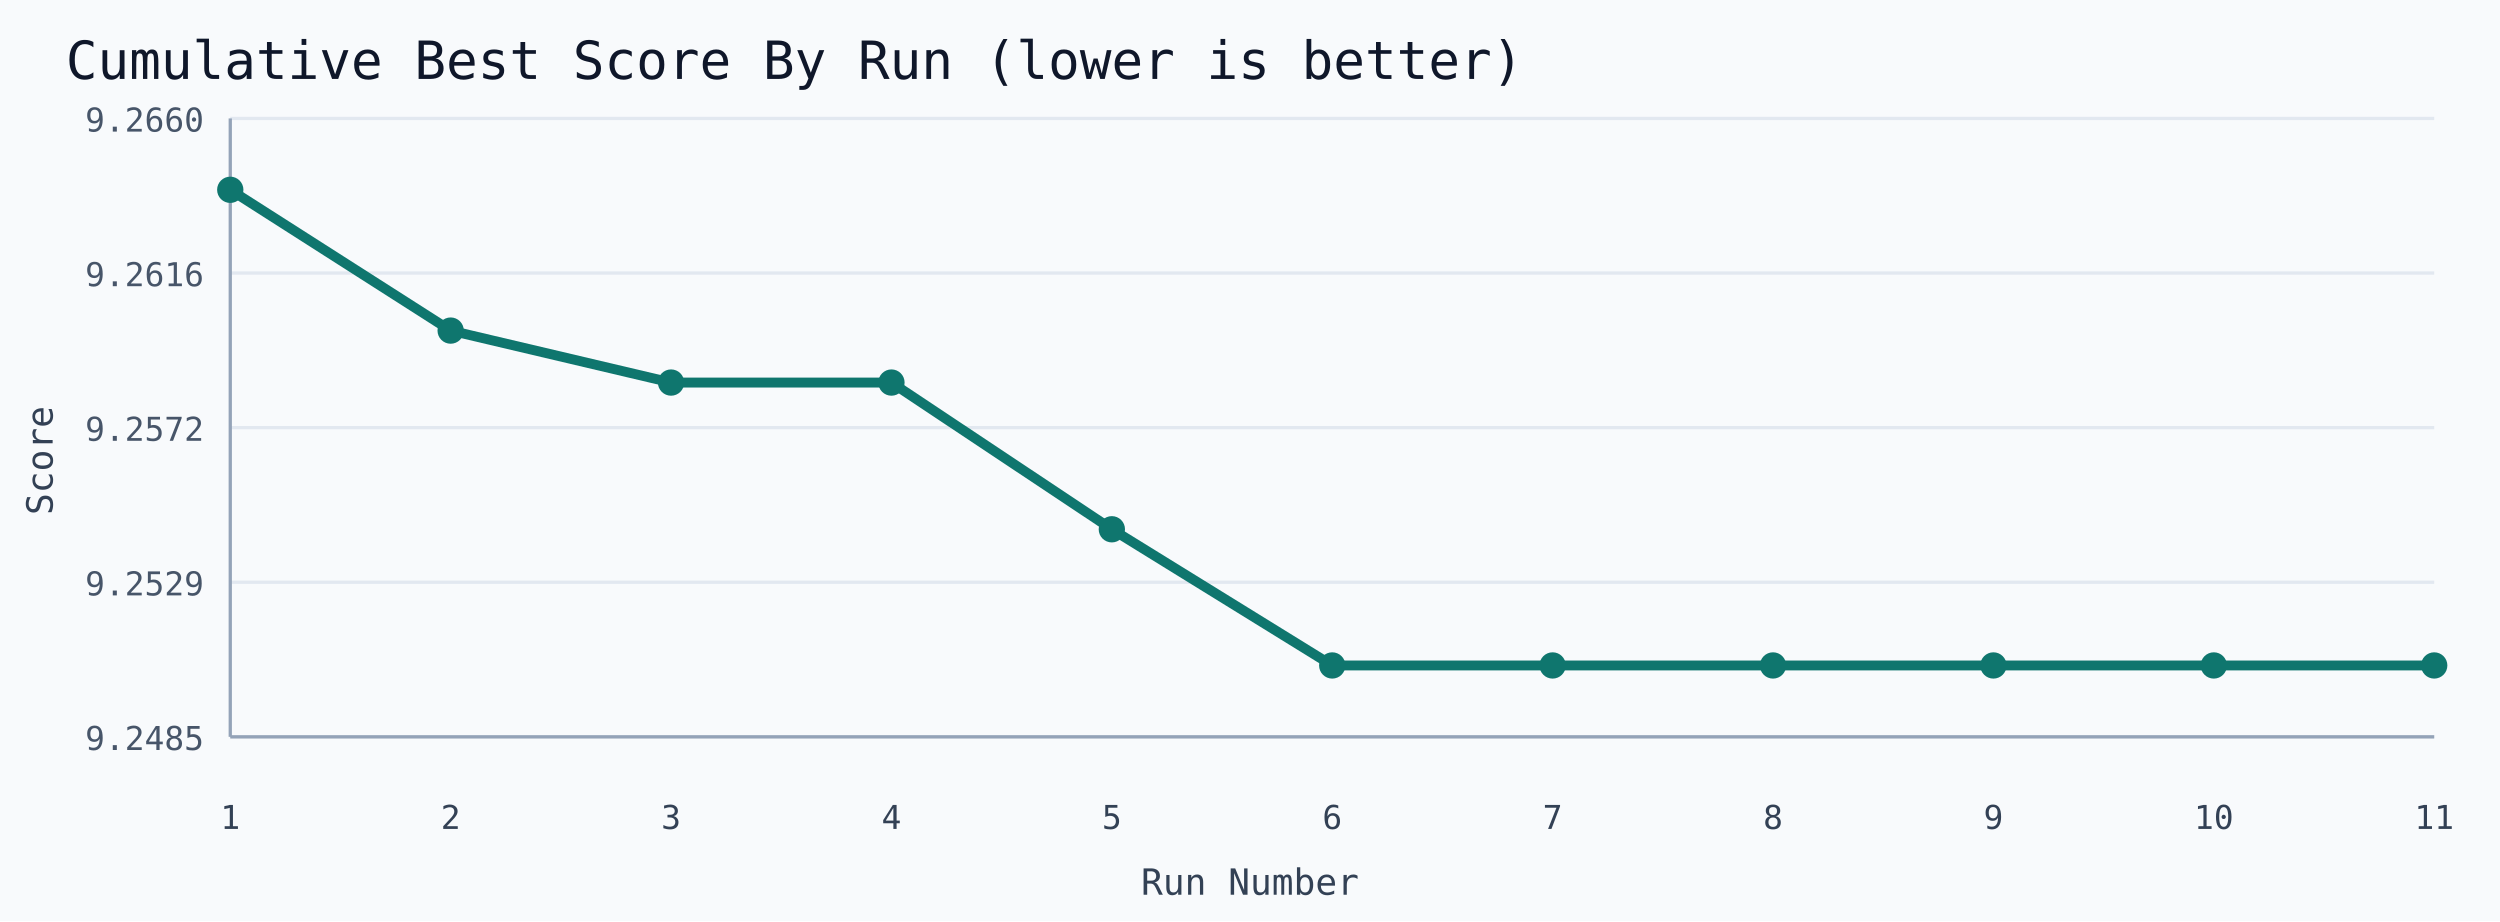
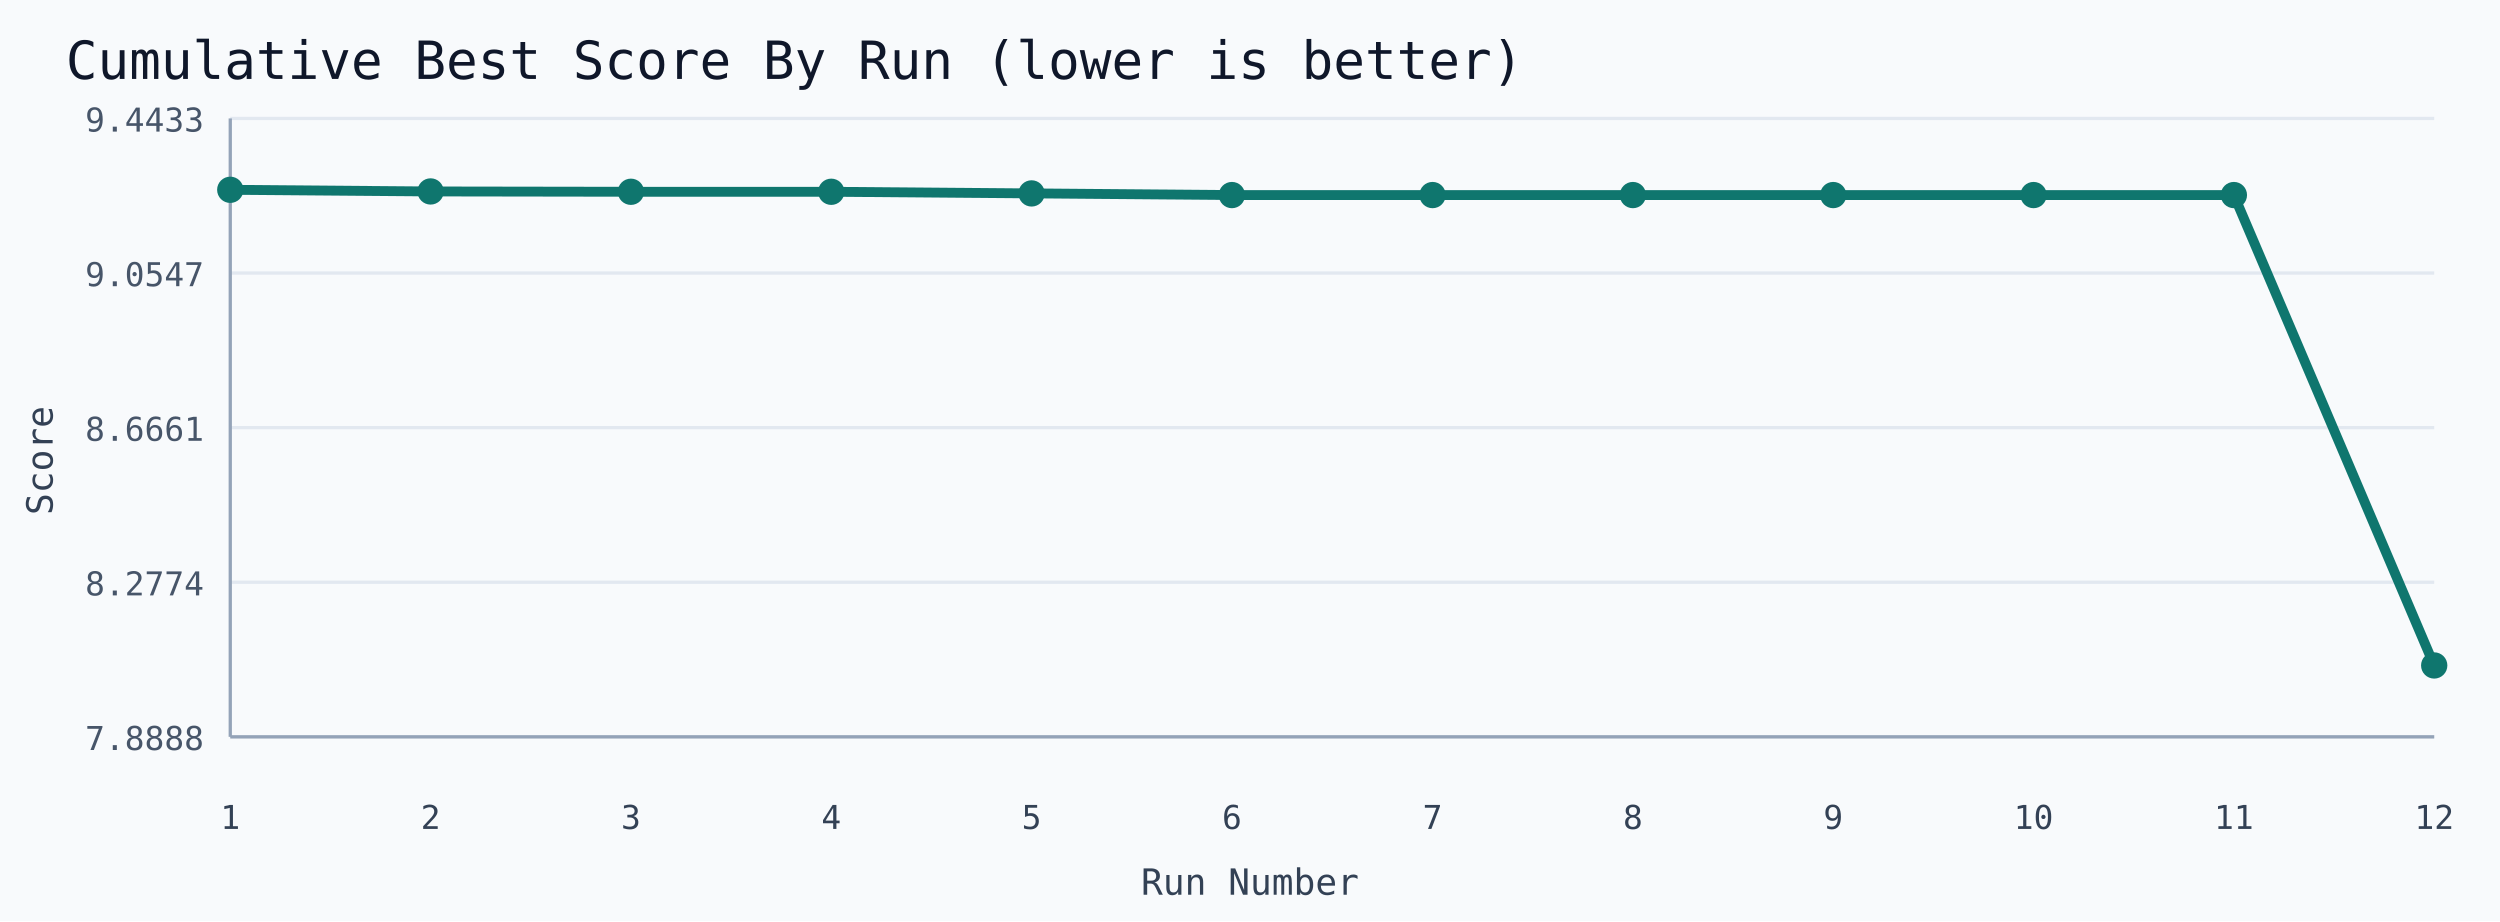
<svg xmlns="http://www.w3.org/2000/svg" width="760" height="280" viewBox="0 0 760 280">
  <rect width="100%" height="100%" fill="#f8fafc" />
  <text x="20" y="24" font-family="monospace" font-size="16" fill="#0f172a">Cumulative Best Score By Run (lower is better)</text>
  <line x1="70" y1="36.0" x2="740" y2="36.0" stroke="#e2e8f0" />
-   <text x="62" y="40.0" text-anchor="end" font-family="monospace" font-size="10" fill="#475569">9.2660</text>
+   <text x="62" y="40.0" text-anchor="end" font-family="monospace" font-size="10" fill="#475569">9.4433</text>
  <line x1="70" y1="83.0" x2="740" y2="83.0" stroke="#e2e8f0" />
-   <text x="62" y="87.0" text-anchor="end" font-family="monospace" font-size="10" fill="#475569">9.2616</text>
+   <text x="62" y="87.0" text-anchor="end" font-family="monospace" font-size="10" fill="#475569">9.0547</text>
  <line x1="70" y1="130.0" x2="740" y2="130.0" stroke="#e2e8f0" />
-   <text x="62" y="134.0" text-anchor="end" font-family="monospace" font-size="10" fill="#475569">9.2572</text>
+   <text x="62" y="134.0" text-anchor="end" font-family="monospace" font-size="10" fill="#475569">8.6661</text>
  <line x1="70" y1="177.0" x2="740" y2="177.0" stroke="#e2e8f0" />
-   <text x="62" y="181.0" text-anchor="end" font-family="monospace" font-size="10" fill="#475569">9.2529</text>
+   <text x="62" y="181.0" text-anchor="end" font-family="monospace" font-size="10" fill="#475569">8.2774</text>
  <line x1="70" y1="224.0" x2="740" y2="224.0" stroke="#e2e8f0" />
-   <text x="62" y="228.0" text-anchor="end" font-family="monospace" font-size="10" fill="#475569">9.2485</text>
+   <text x="62" y="228.0" text-anchor="end" font-family="monospace" font-size="10" fill="#475569">7.8888</text>
  <line x1="70" y1="224" x2="740" y2="224" stroke="#94a3b8" />
  <line x1="70" y1="36" x2="70" y2="224" stroke="#94a3b8" />
-   <polyline fill="none" stroke="#0f766e" stroke-width="3" points="70.0,57.7 137.0,100.5 204.0,116.3 271.0,116.3 338.0,160.9 405.0,202.3 472.0,202.3 539.0,202.3 606.0,202.3 673.0,202.3 740.0,202.3" />
+   <polyline fill="none" stroke="#0f766e" stroke-width="3" points="70.0,57.7 130.9,58.2 191.8,58.3 252.7,58.3 313.6,58.8 374.5,59.3 435.5,59.3 496.4,59.3 557.3,59.3 618.2,59.3 679.1,59.3 740.0,202.3" />
  <circle cx="70.0" cy="57.7" r="4" fill="#0f766e" />
  <text x="70.0" y="252" text-anchor="middle" font-family="monospace" font-size="10" fill="#334155">1</text>
-   <circle cx="137.0" cy="100.5" r="4" fill="#0f766e" />
-   <text x="137.0" y="252" text-anchor="middle" font-family="monospace" font-size="10" fill="#334155">2</text>
-   <circle cx="204.0" cy="116.3" r="4" fill="#0f766e" />
-   <text x="204.0" y="252" text-anchor="middle" font-family="monospace" font-size="10" fill="#334155">3</text>
-   <circle cx="271.0" cy="116.3" r="4" fill="#0f766e" />
-   <text x="271.0" y="252" text-anchor="middle" font-family="monospace" font-size="10" fill="#334155">4</text>
-   <circle cx="338.0" cy="160.9" r="4" fill="#0f766e" />
-   <text x="338.0" y="252" text-anchor="middle" font-family="monospace" font-size="10" fill="#334155">5</text>
-   <circle cx="405.0" cy="202.3" r="4" fill="#0f766e" />
-   <text x="405.0" y="252" text-anchor="middle" font-family="monospace" font-size="10" fill="#334155">6</text>
-   <circle cx="472.0" cy="202.3" r="4" fill="#0f766e" />
-   <text x="472.0" y="252" text-anchor="middle" font-family="monospace" font-size="10" fill="#334155">7</text>
-   <circle cx="539.0" cy="202.3" r="4" fill="#0f766e" />
-   <text x="539.0" y="252" text-anchor="middle" font-family="monospace" font-size="10" fill="#334155">8</text>
-   <circle cx="606.0" cy="202.3" r="4" fill="#0f766e" />
-   <text x="606.0" y="252" text-anchor="middle" font-family="monospace" font-size="10" fill="#334155">9</text>
-   <circle cx="673.0" cy="202.3" r="4" fill="#0f766e" />
-   <text x="673.0" y="252" text-anchor="middle" font-family="monospace" font-size="10" fill="#334155">10</text>
+   <circle cx="130.9" cy="58.2" r="4" fill="#0f766e" />
+   <text x="130.9" y="252" text-anchor="middle" font-family="monospace" font-size="10" fill="#334155">2</text>
+   <circle cx="191.8" cy="58.3" r="4" fill="#0f766e" />
+   <text x="191.8" y="252" text-anchor="middle" font-family="monospace" font-size="10" fill="#334155">3</text>
+   <circle cx="252.7" cy="58.3" r="4" fill="#0f766e" />
+   <text x="252.7" y="252" text-anchor="middle" font-family="monospace" font-size="10" fill="#334155">4</text>
+   <circle cx="313.6" cy="58.8" r="4" fill="#0f766e" />
+   <text x="313.6" y="252" text-anchor="middle" font-family="monospace" font-size="10" fill="#334155">5</text>
+   <circle cx="374.5" cy="59.3" r="4" fill="#0f766e" />
+   <text x="374.5" y="252" text-anchor="middle" font-family="monospace" font-size="10" fill="#334155">6</text>
+   <circle cx="435.5" cy="59.3" r="4" fill="#0f766e" />
+   <text x="435.5" y="252" text-anchor="middle" font-family="monospace" font-size="10" fill="#334155">7</text>
+   <circle cx="496.4" cy="59.3" r="4" fill="#0f766e" />
+   <text x="496.4" y="252" text-anchor="middle" font-family="monospace" font-size="10" fill="#334155">8</text>
+   <circle cx="557.3" cy="59.3" r="4" fill="#0f766e" />
+   <text x="557.3" y="252" text-anchor="middle" font-family="monospace" font-size="10" fill="#334155">9</text>
+   <circle cx="618.2" cy="59.3" r="4" fill="#0f766e" />
+   <text x="618.2" y="252" text-anchor="middle" font-family="monospace" font-size="10" fill="#334155">10</text>
+   <circle cx="679.1" cy="59.3" r="4" fill="#0f766e" />
+   <text x="679.1" y="252" text-anchor="middle" font-family="monospace" font-size="10" fill="#334155">11</text>
  <circle cx="740.0" cy="202.3" r="4" fill="#0f766e" />
-   <text x="740.0" y="252" text-anchor="middle" font-family="monospace" font-size="10" fill="#334155">11</text>
+   <text x="740.0" y="252" text-anchor="middle" font-family="monospace" font-size="10" fill="#334155">12</text>
  <text x="380.0" y="272" text-anchor="middle" font-family="monospace" font-size="11" fill="#334155">Run Number</text>
  <text x="16" y="140.0" text-anchor="middle" font-family="monospace" font-size="11" fill="#334155" transform="rotate(-90 16 140.0)">Score</text>
</svg>
